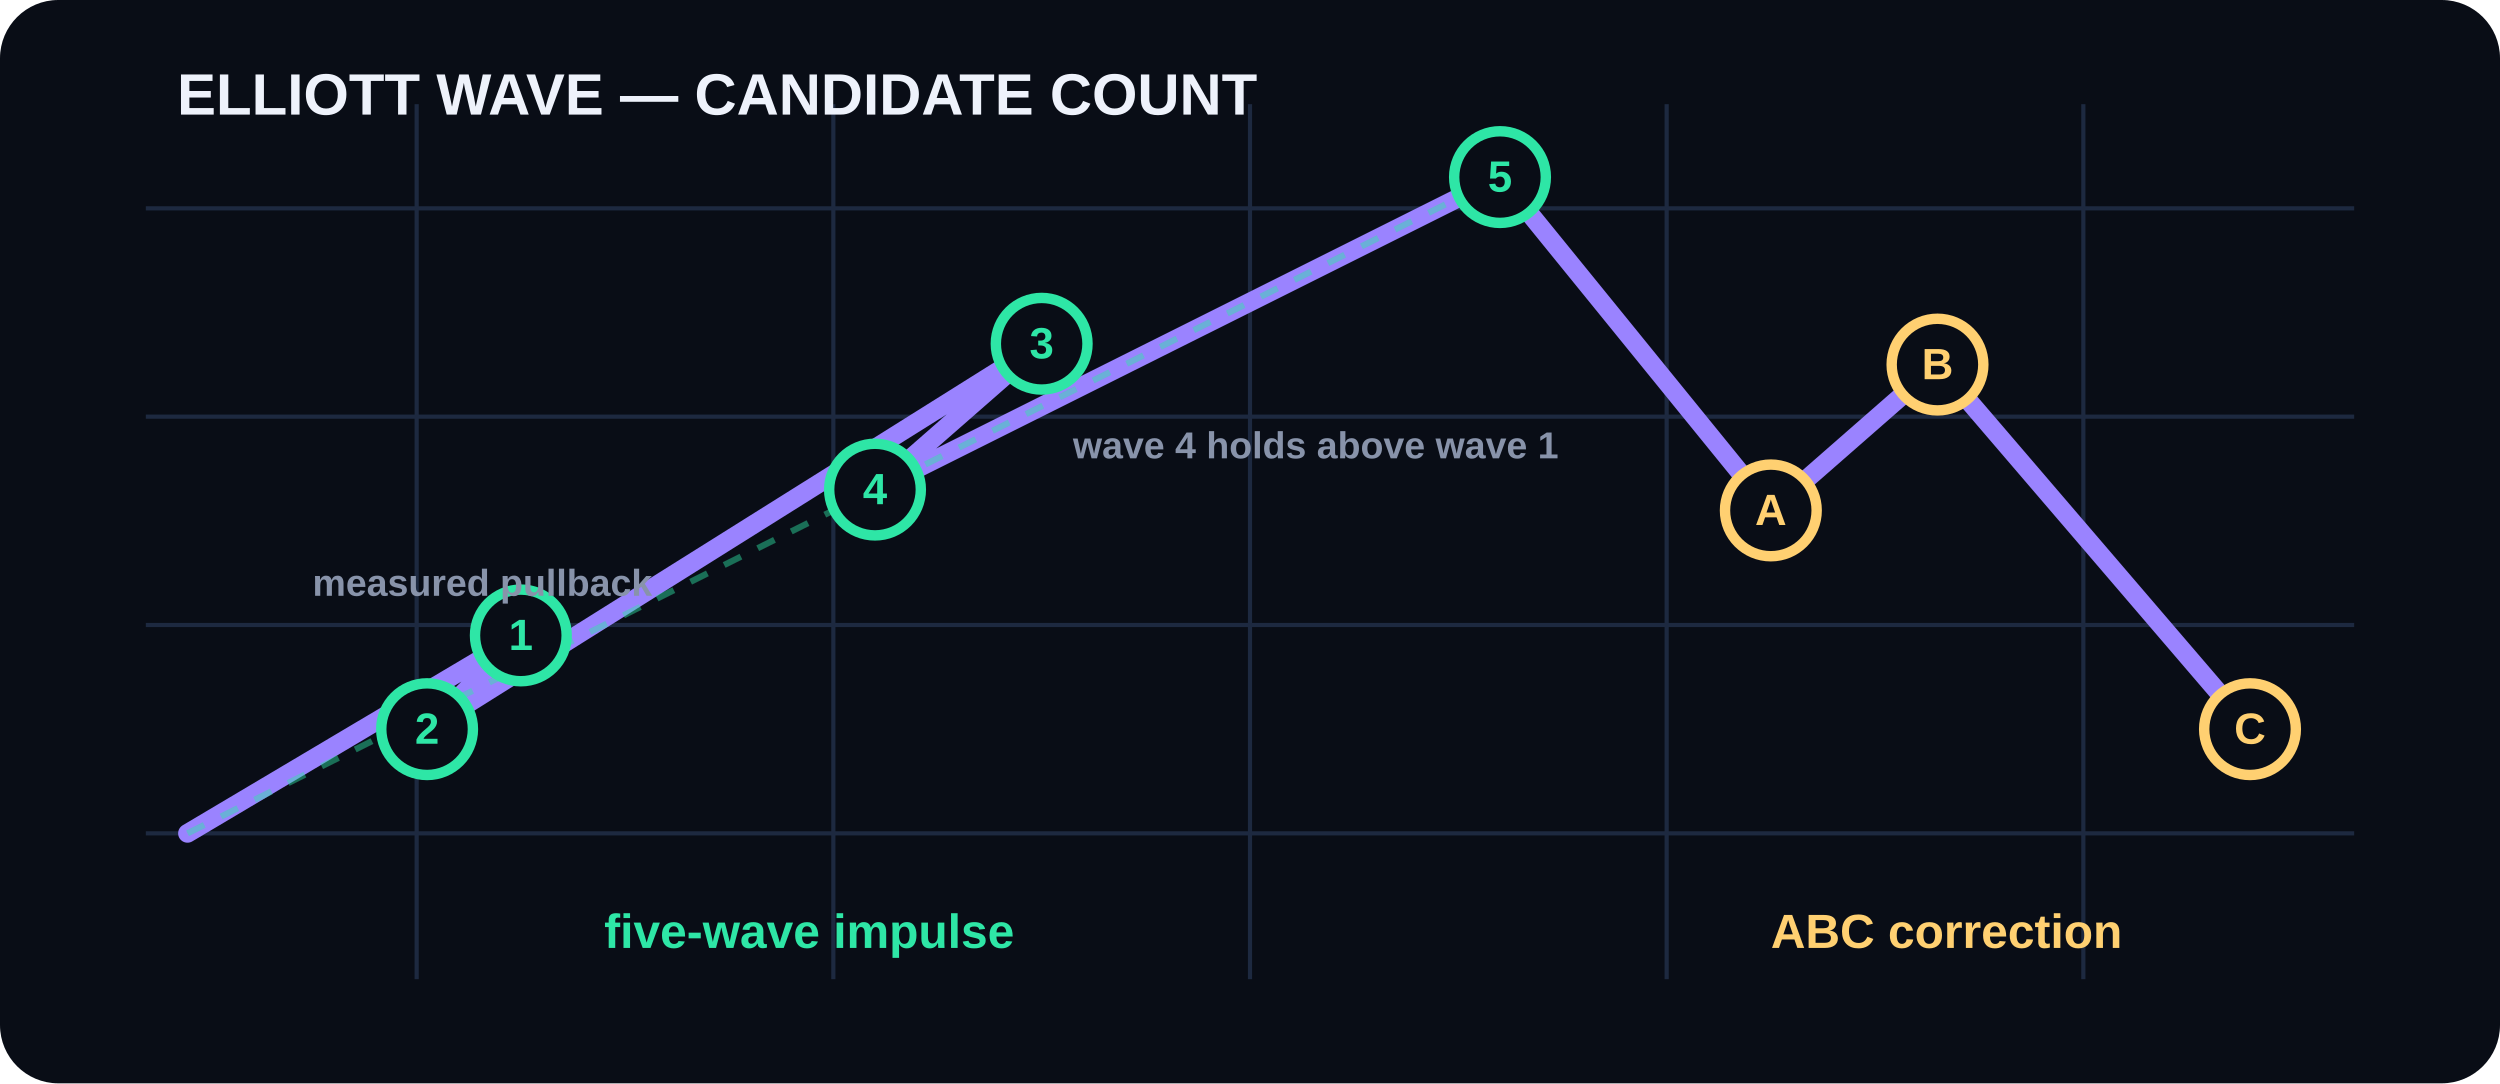
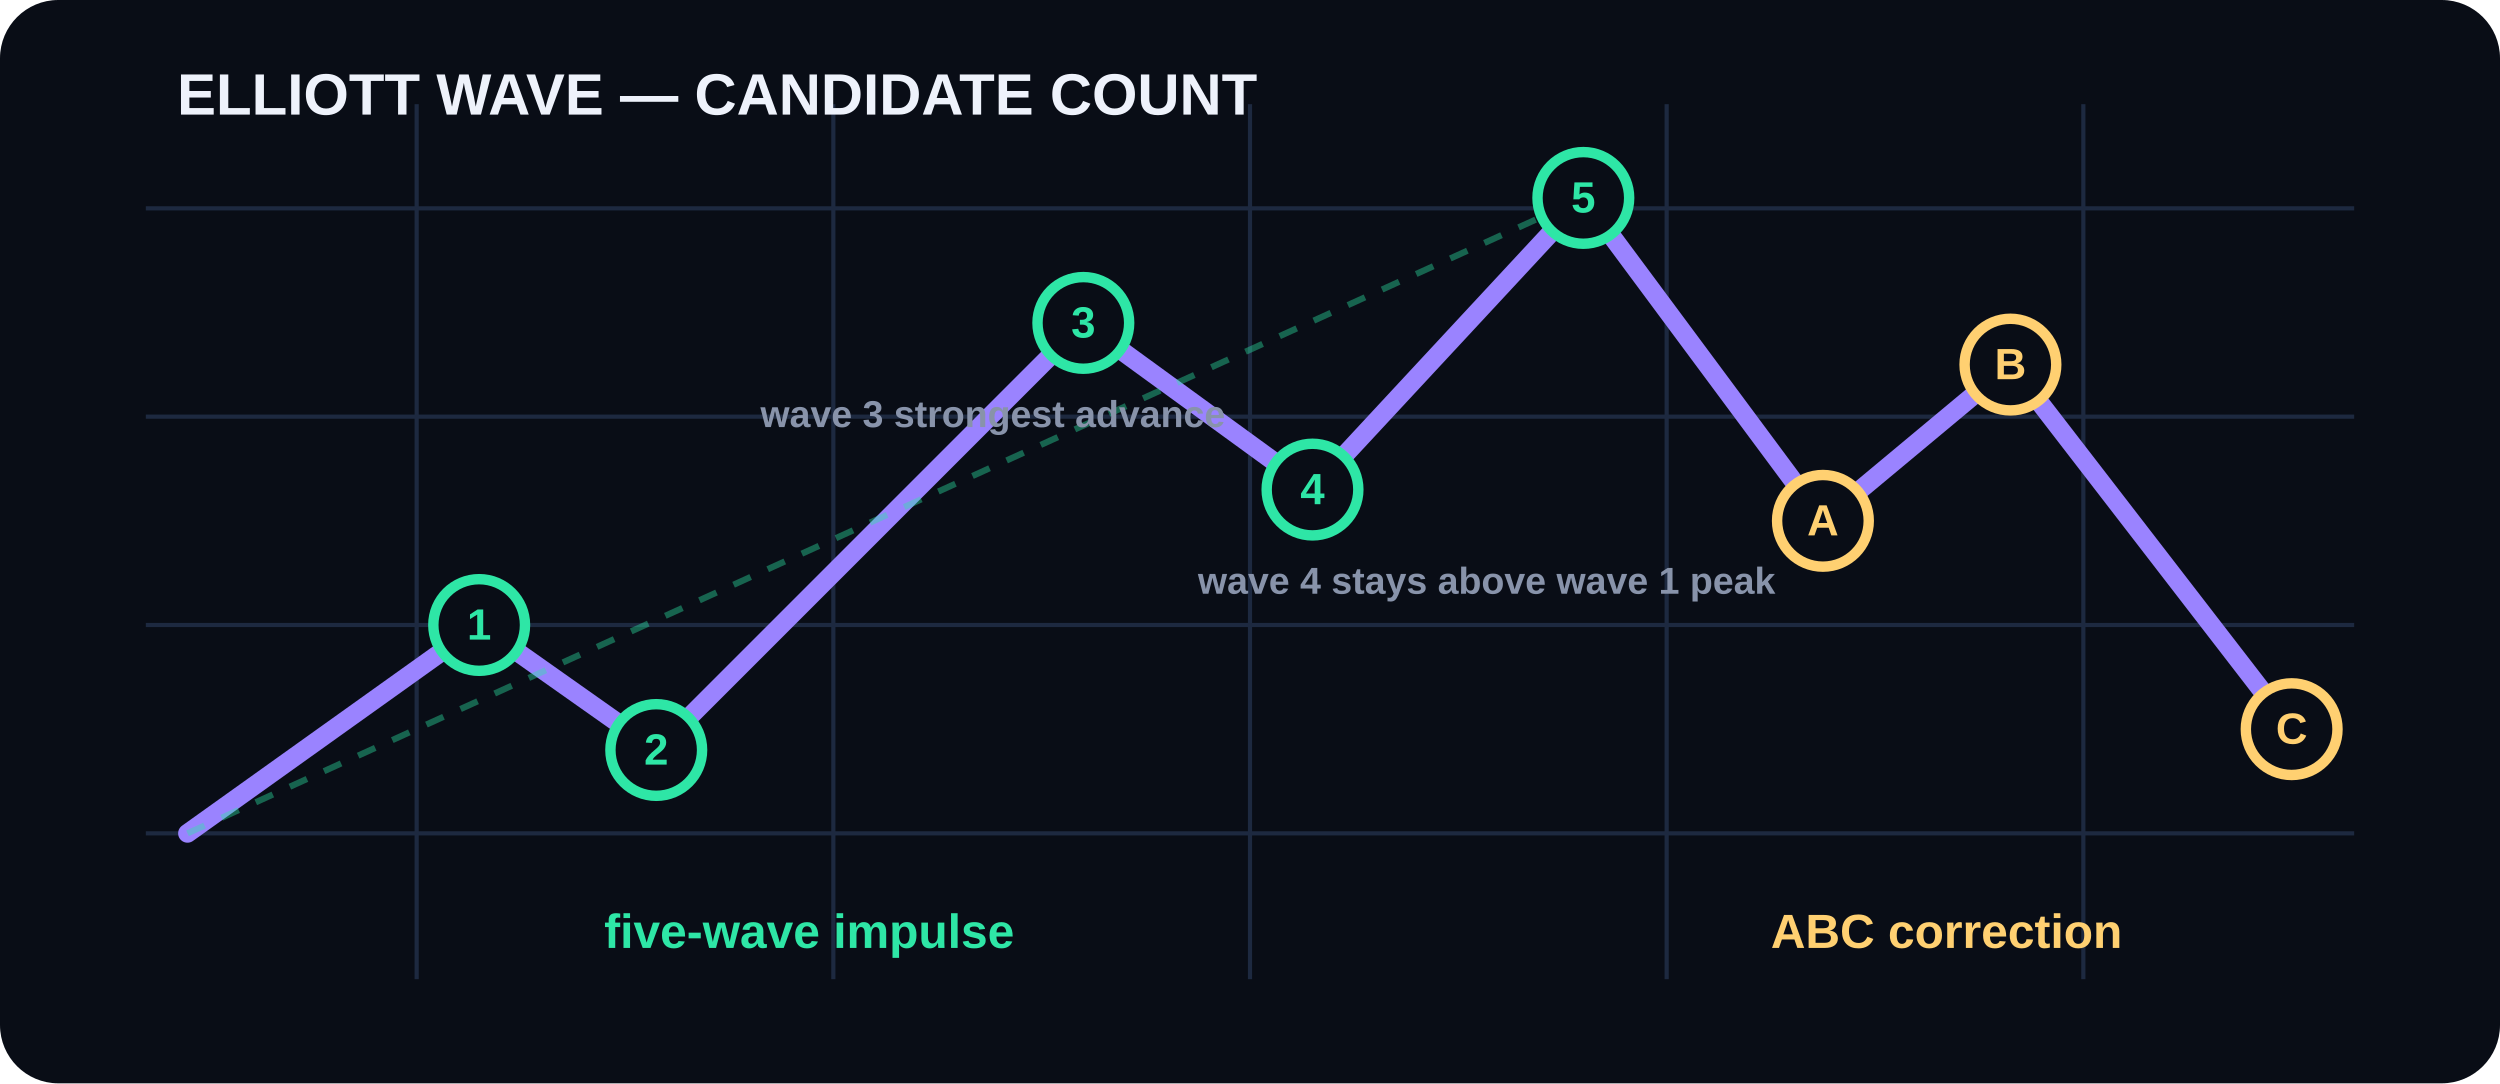
<svg xmlns="http://www.w3.org/2000/svg" viewBox="0 0 1200 520" role="img" aria-labelledby="t d">
  <rect width="1200" height="520" rx="28" fill="#090d16" />
  <g stroke="#1d2940" stroke-width="2">
    <path d="M70 100H1130M70 200H1130M70 300H1130M70 400H1130" />
    <path d="M200 50V470M400 50V470M600 50V470M800 50V470M1000 50V470" />
  </g>
-   <path d="M90 400L250 305L205 350L500 165L420 235L720 85L850 245L930 175L1080 350" fill="none" stroke="#9a83ff" stroke-width="9" stroke-linecap="round" stroke-linejoin="round" />
-   <g fill="none" stroke="#2ee6a6" stroke-width="3" stroke-dasharray="9 9" opacity=".45">
-     <path d="M90 400L720 85" />
+   <path d="M90 400L230 300L315 360L520 155L630 235L760 95L875 250L965 175L1100 350" fill="none" stroke="#9a83ff" stroke-width="9" stroke-linecap="round" stroke-linejoin="round" />
+   <g fill="none" stroke="#2ee6a6" stroke-width="3" stroke-dasharray="9 9" opacity=".4">
+     <path d="M90 400L760 95" />
  </g>
  <g fill="#090d16" stroke="#2ee6a6" stroke-width="5">
-     <circle cx="250" cy="305" r="22" />
-     <circle cx="205" cy="350" r="22" />
-     <circle cx="500" cy="165" r="22" />
-     <circle cx="420" cy="235" r="22" />
-     <circle cx="720" cy="85" r="22" />
+     <circle cx="230" cy="300" r="22" />
+     <circle cx="315" cy="360" r="22" />
+     <circle cx="520" cy="155" r="22" />
+     <circle cx="630" cy="235" r="22" />
+     <circle cx="760" cy="95" r="22" />
  </g>
  <g fill="#090d16" stroke="#ffd071" stroke-width="5">
-     <circle cx="850" cy="245" r="22" />
-     <circle cx="930" cy="175" r="22" />
-     <circle cx="1080" cy="350" r="22" />
+     <circle cx="875" cy="250" r="22" />
+     <circle cx="965" cy="175" r="22" />
+     <circle cx="1100" cy="350" r="22" />
  </g>
  <g font-family="Arial,sans-serif" font-weight="800" text-anchor="middle" font-size="21">
-     <text x="250" y="312" fill="#2ee6a6">1</text>
-     <text x="205" y="357" fill="#2ee6a6">2</text>
-     <text x="500" y="172" fill="#2ee6a6">3</text>
-     <text x="420" y="242" fill="#2ee6a6">4</text>
-     <text x="720" y="92" fill="#2ee6a6">5</text>
-     <text x="850" y="252" fill="#ffd071">A</text>
-     <text x="930" y="182" fill="#ffd071">B</text>
-     <text x="1080" y="357" fill="#ffd071">C</text>
+     <text x="230" y="307" fill="#2ee6a6">1</text>
+     <text x="315" y="367" fill="#2ee6a6">2</text>
+     <text x="520" y="162" fill="#2ee6a6">3</text>
+     <text x="630" y="242" fill="#2ee6a6">4</text>
+     <text x="760" y="102" fill="#2ee6a6">5</text>
+     <text x="875" y="257" fill="#ffd071">A</text>
+     <text x="965" y="182" fill="#ffd071">B</text>
+     <text x="1100" y="357" fill="#ffd071">C</text>
  </g>
  <g font-family="Arial,sans-serif" font-weight="700">
    <text x="85" y="55" fill="#eef2fb" font-size="28">ELLIOTT WAVE — CANDIDATE COUNT</text>
    <text x="290" y="455" fill="#2ee6a6" font-size="23">five-wave impulse</text>
    <text x="850" y="455" fill="#ffd071" font-size="23">ABC correction</text>
-     <text x="150" y="286" fill="#8893aa" font-size="18">measured pullback</text>
-     <text x="515" y="220" fill="#8893aa" font-size="18">wave 4 holds above wave 1</text>
+     <text x="365" y="205" fill="#8893aa" font-size="18">wave 3 strongest advance</text>
+     <text x="575" y="285" fill="#8893aa" font-size="18">wave 4 stays above wave 1 peak</text>
  </g>
</svg>
